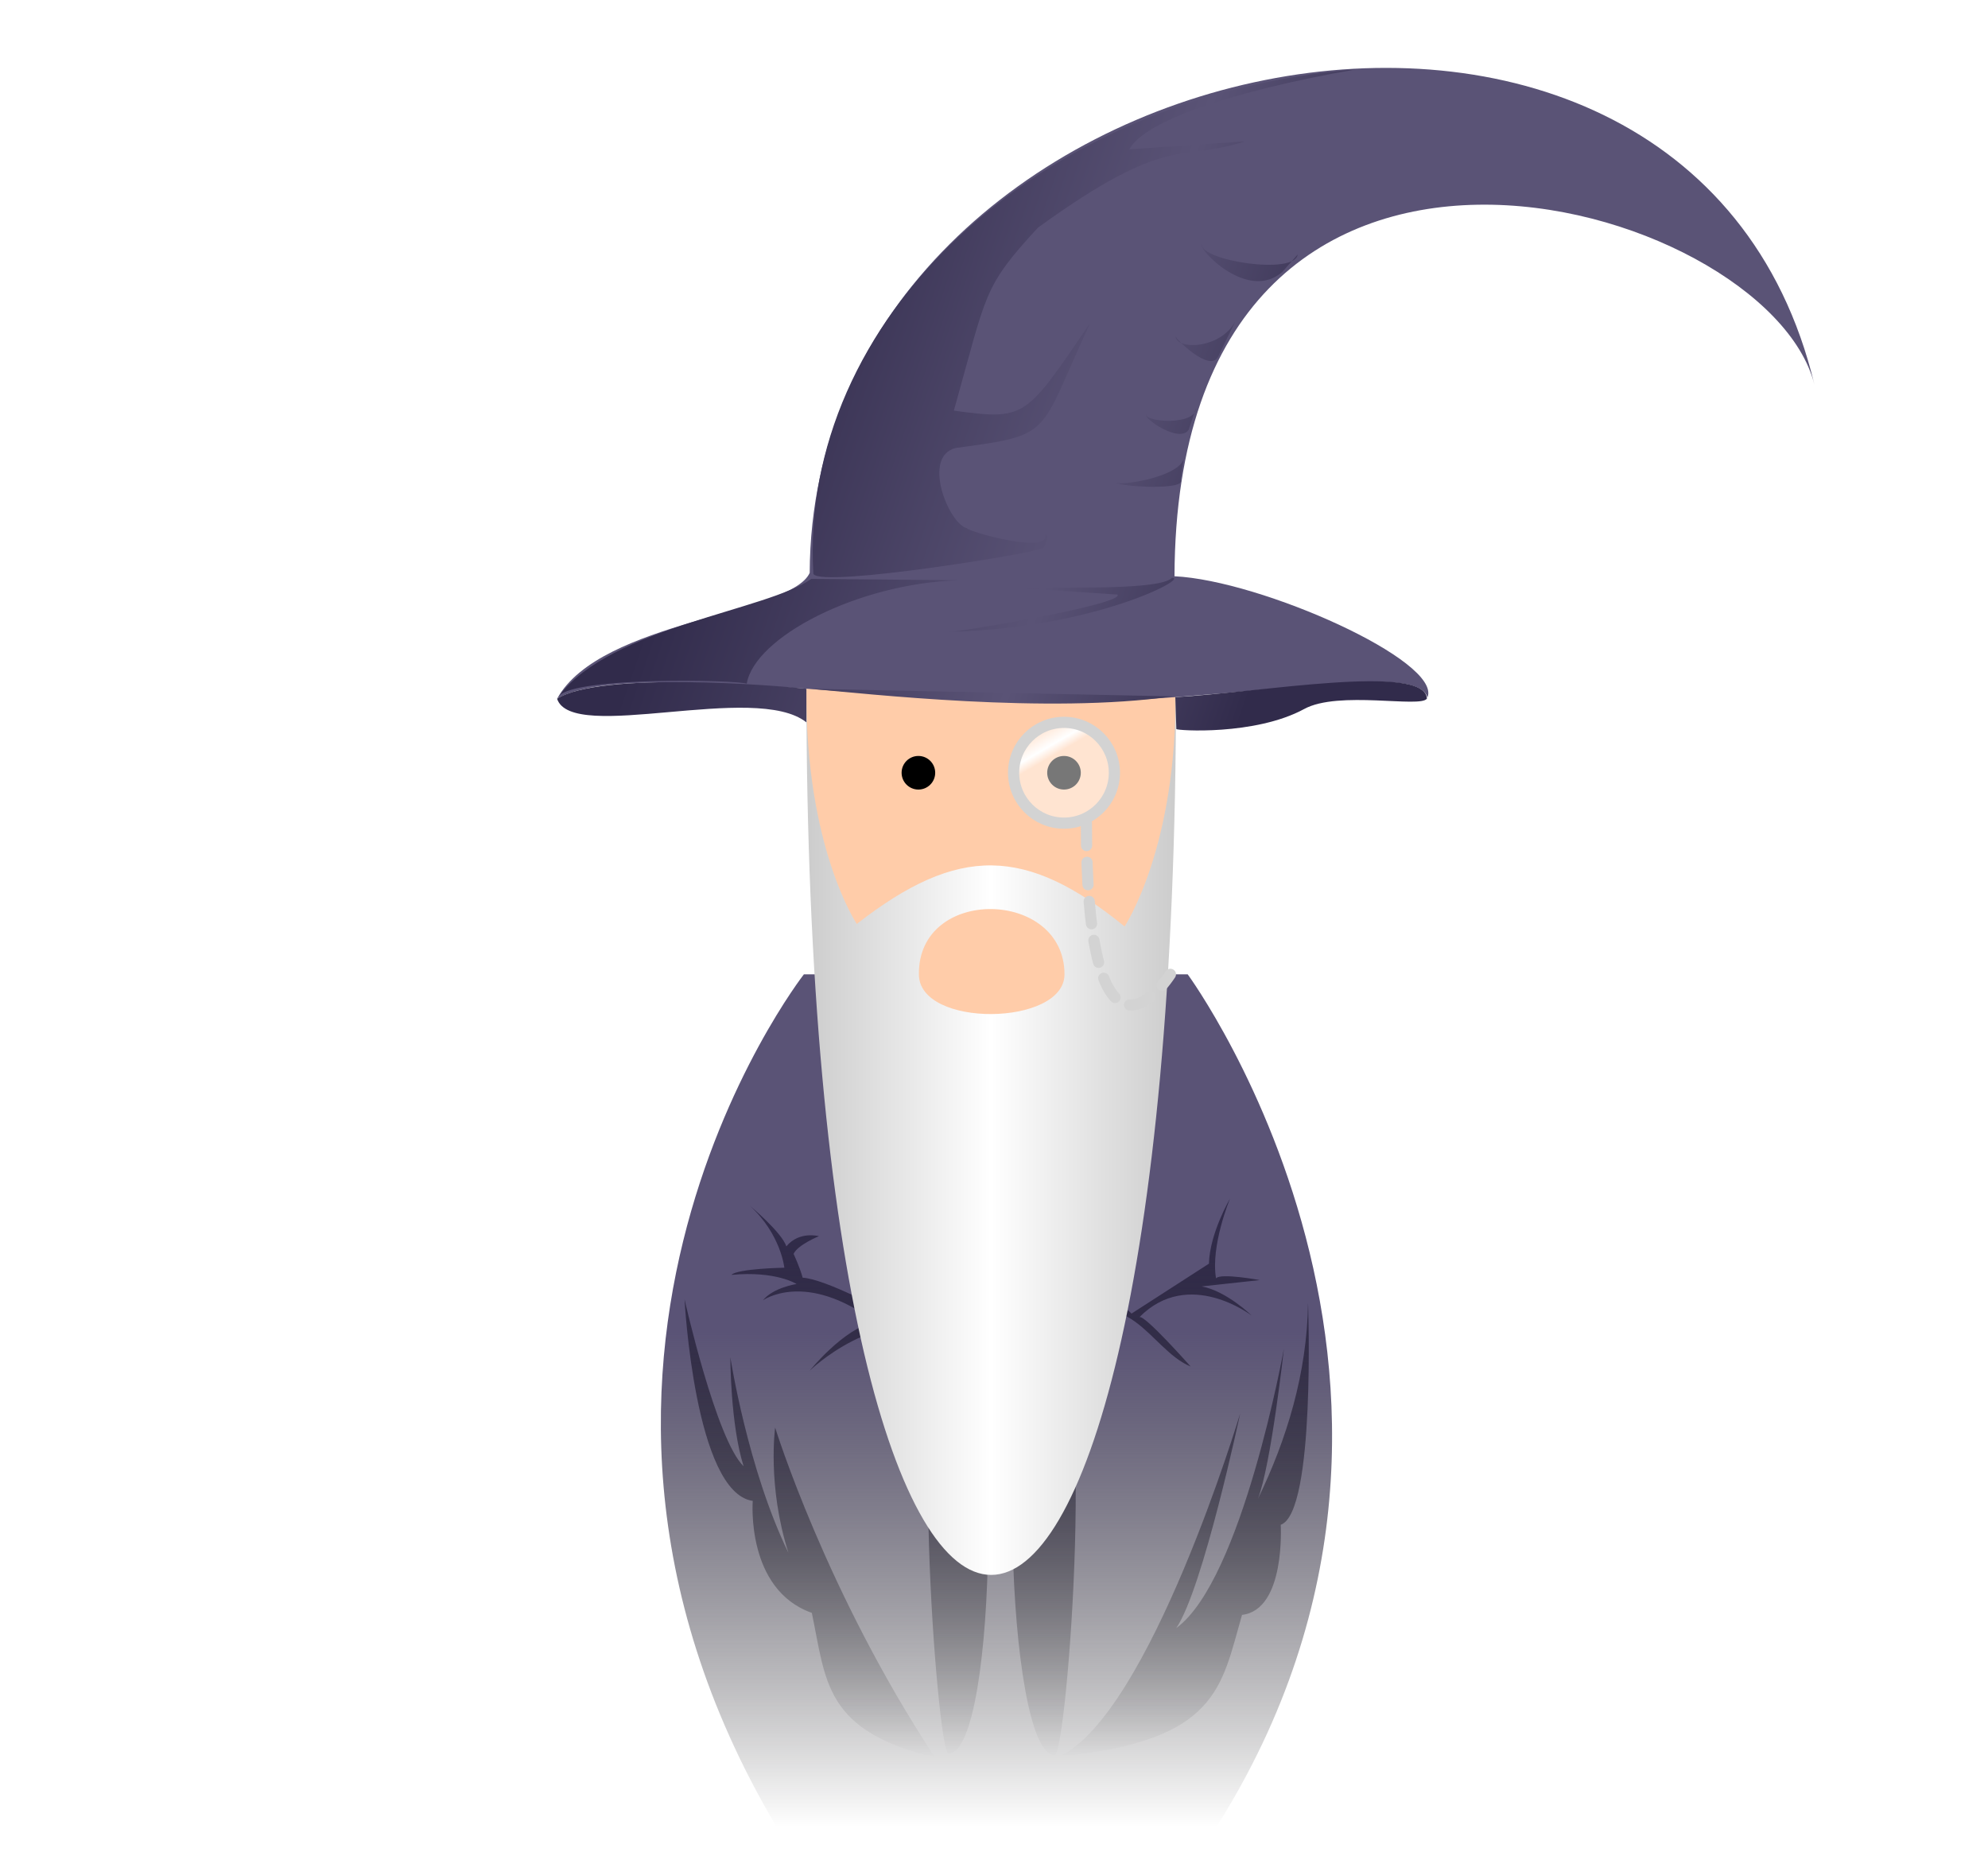
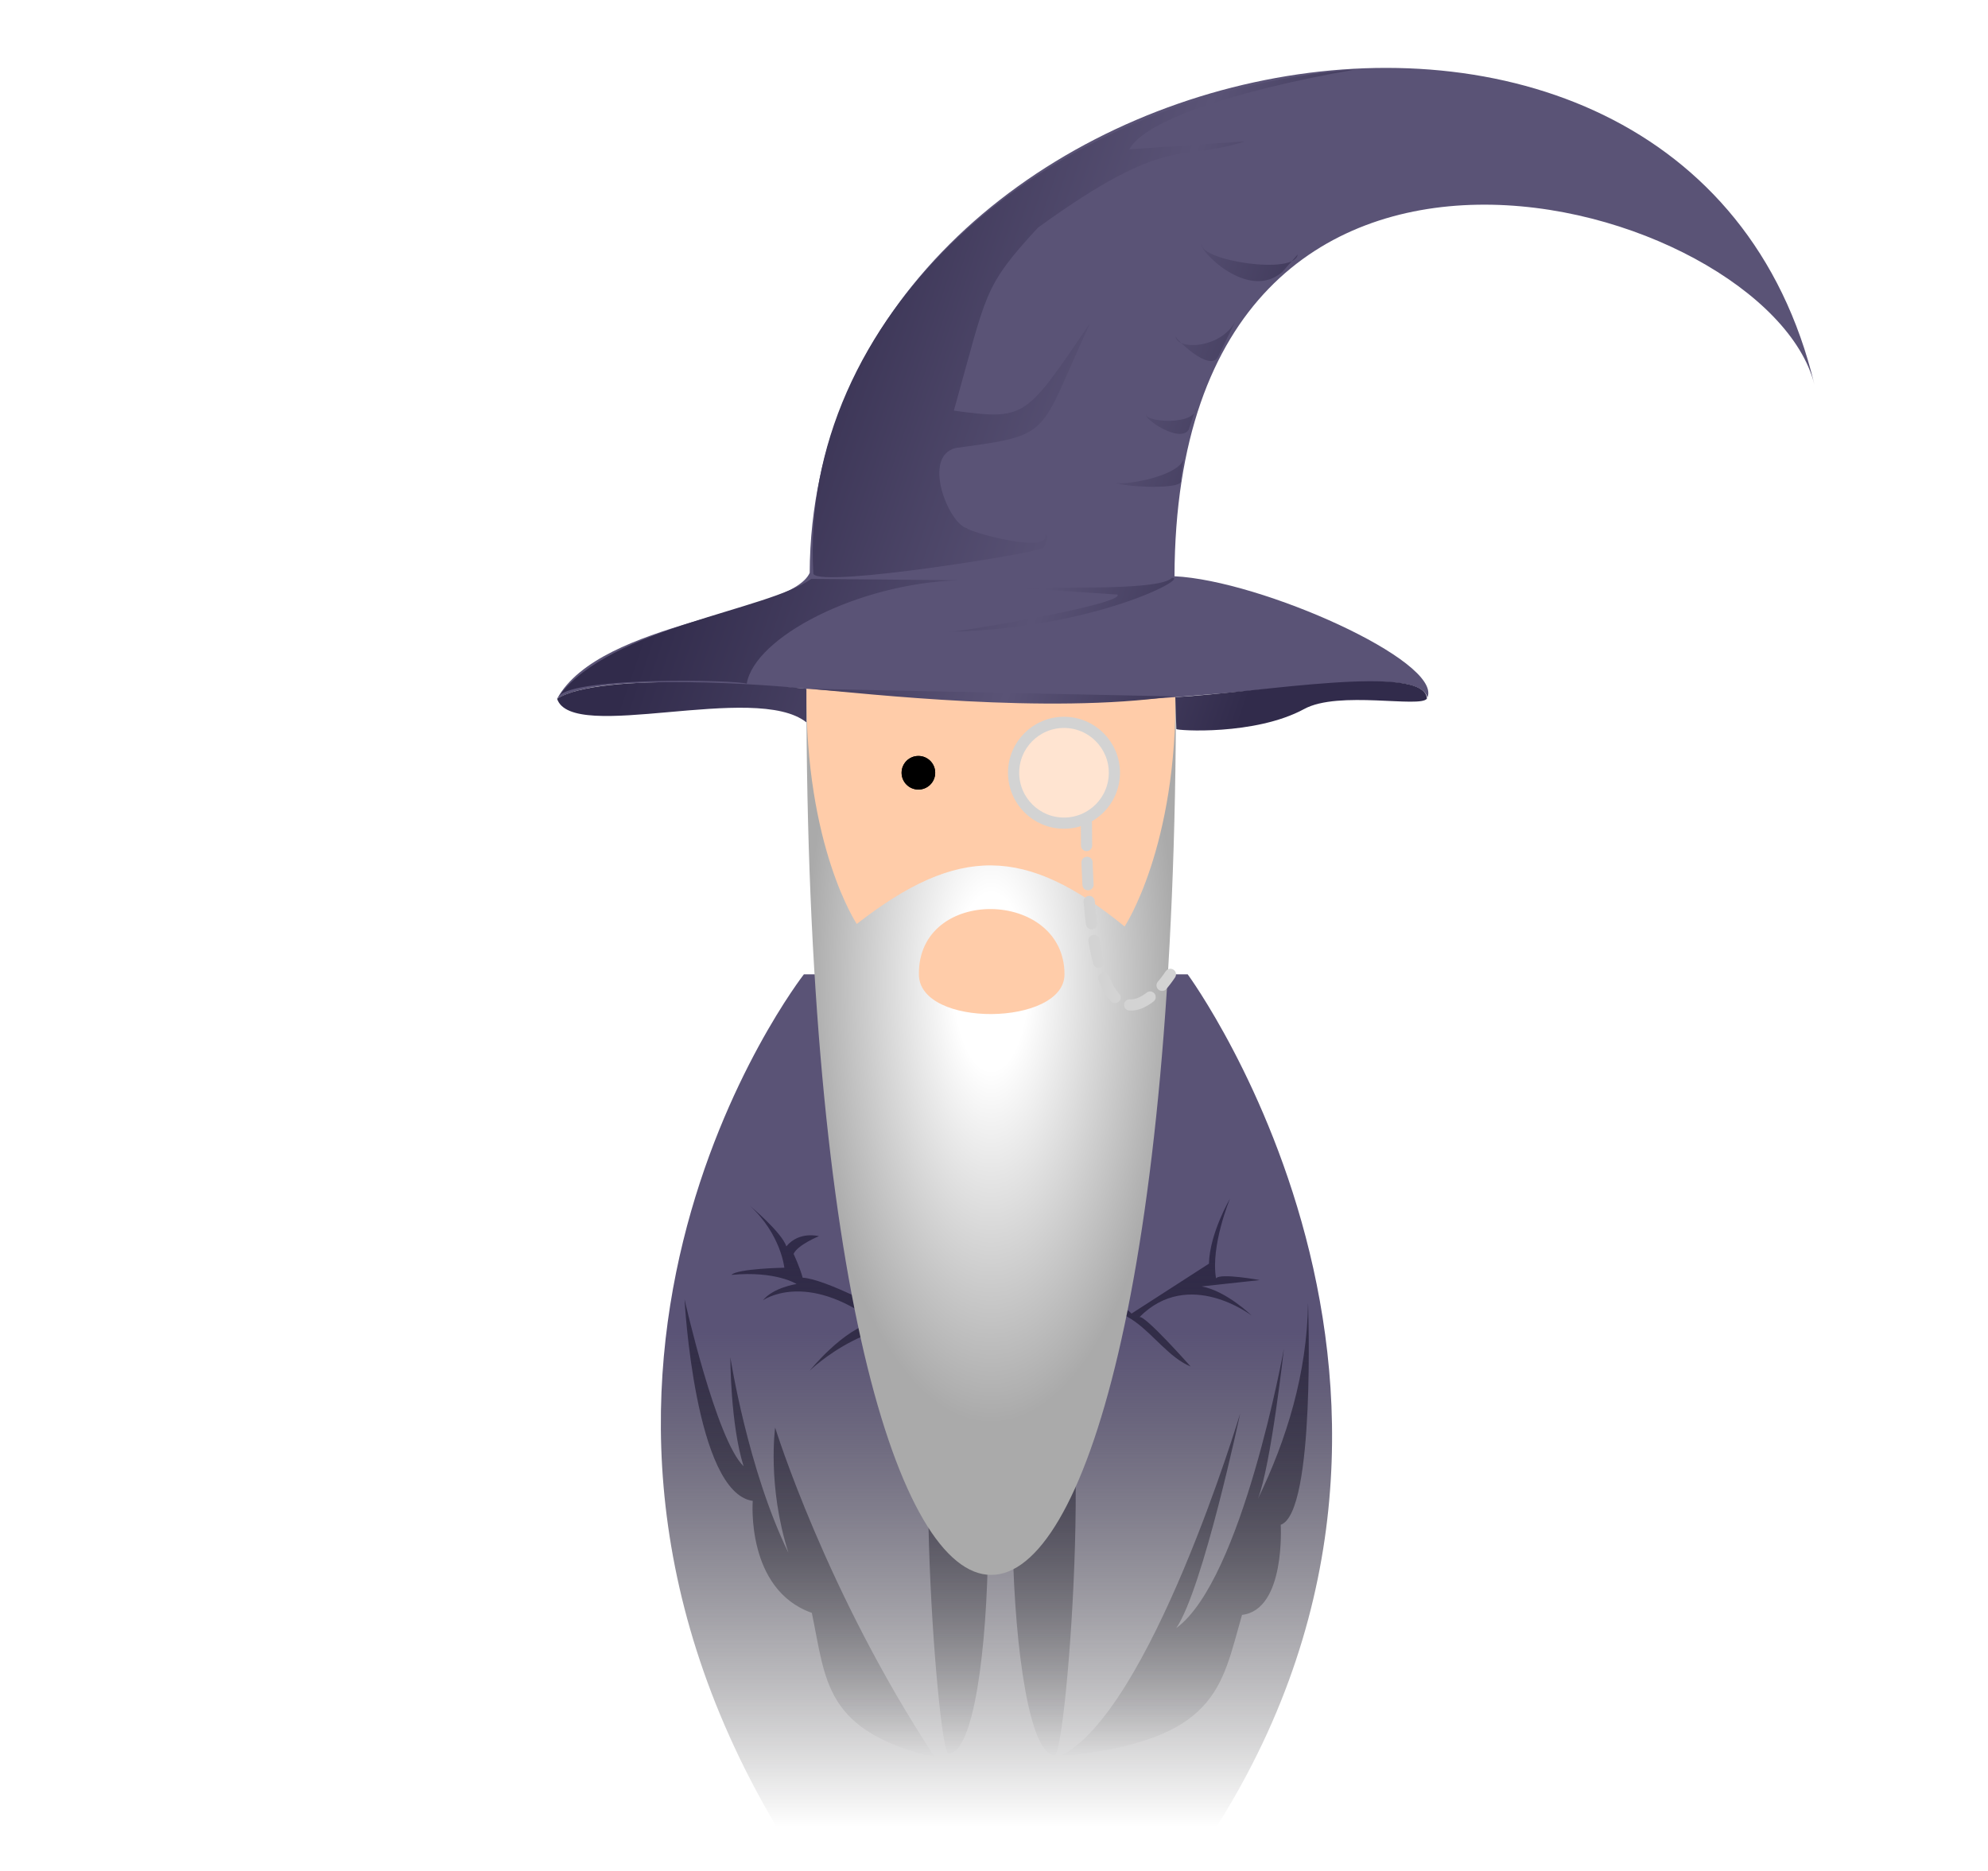
<svg xmlns="http://www.w3.org/2000/svg" viewBox="-95 10 355 334">
  <defs>
    <linearGradient id="body_Grad" gradientTransform="rotate(90)">
      <stop offset="0.4" stop-color="#5a5376" />
      <stop offset="0.95" stop-color="transparent" />
    </linearGradient>
    <linearGradient id="cloth_vally_Grad" gradientTransform="rotate(90)">
      <stop offset="0" stop-color="#312b4b" />
      <stop offset="1" stop-color="transparent" />
    </linearGradient>
-     <linearGradient id="bear_Grad">
-       <stop offset="0" stop-color="#cccccc" />
-       <stop offset="0.5" stop-color="white" />
-       <stop offset="1" stop-color="#cccccc" />
-     </linearGradient>
+     <radialGradient id="bear_Grad" cy="33%" fy="33%" fr="10%" r="0.5">
+       <stop offset="0" stop-color="white" />
+       <stop offset="1" stop-color="#aaaaaa" />
+     </radialGradient>
    <linearGradient id="hat_Grad" gradientTransform="rotate(15,.5,.5)">
      <stop offset="0" stop-color="#312b4b" />
      <stop offset="0.2" stop-color="#312b4b" />
      <stop offset="0.63" stop-color="#5a5376" />
      <stop offset="0.9" stop-color="#312b4b" />
    </linearGradient>
    <linearGradient id="glass_Grad" gradientTransform="rotate(60,.5,.5)">
+       <stop offset="-0.6" stop-color="#ffffff77">
+         <animate id="a1" dur="0.5s" attributeName="offset" from="-0.6" to="1.0" begin="3.8s;a1.end+3.8s" />
+       </stop>
+       <stop offset="-0.3" stop-color="white">
+         <animate id="a2" dur="0.5s" attributeName="offset" from="-0.3" to="1.3" begin="3.8s;a2.end+3.8s" />
+       </stop>
      <stop offset="0" stop-color="#ffffff77">
-         <animate dur="2s" attributeName="offset" from="-0.3" to="1.0" repeatCount="indefinite" />
-       </stop>
-       <stop offset="0.2" stop-color="white">
-         <animate dur="2s" attributeName="offset" from="0" to="1.3" repeatCount="indefinite" />
-       </stop>
-       <stop offset="0.3" stop-color="#ffffff77">
-         <animate dur="2s" attributeName="offset" from="0.3" to="1.6" repeatCount="indefinite" />
+         <animate id="a3" dur="0.5s" attributeName="offset" from="0" to="1.6" begin="3.8s;a3.end+3.8s" />
      </stop>
    </linearGradient>
  </defs>
  <path id="body" fill="url(#body_Grad)" d="M 117.09,184.00            C 117.09,184.00 175.16,263.07 117.00,344.00              117.00,344.00 48.55,344.00 48.55,344.00              -8.92,257.63 48.55,184.00 48.55,184.00              48.55,184.00 117.09,184.00 117.09,184.00 Z" />
  <path id="cloth_valley" fill="url(#cloth_vally_Grad)" d="M 74.33,323.17            C 83.46,323.17 83.83,248.14 75.33,248.67              66.83,249.19 72.33,322.79 74.33,323.17 Z            M 91.96,248.67            C 82.71,248.92 84.46,323.42 93.33,323.42              95.58,323.54 101.21,248.42 91.96,248.67 Z            M 94.15,323.67            C 110.33,316.21 126.46,262.42 126.46,262.42              126.46,262.42 119.83,293.73 115.05,300.74              126.83,292.17 134.27,250.85 134.27,250.85              134.27,250.85 131.97,271.67 129.63,277.66              134.77,267.07 138.41,255.20 138.58,242.67              138.58,242.67 139.97,280.12 133.70,282.30              133.70,282.30 134.61,297.48 126.79,298.39              123.06,311.30 122.52,320.94 94.15,323.67 Z            M 94.15,247.30            C 106.46,238.04 110.21,250.98 117.61,254.03              117.61,254.03 109.27,244.60 108.46,245.23              117.27,236.29 128.52,244.94 128.52,244.94              128.52,244.94 124.02,240.54 119.58,239.73              119.58,239.73 129.96,238.60 129.96,238.60              129.96,238.60 122.90,237.29 122.15,238.29              121.15,232.42 124.65,224.04 124.65,224.04              124.65,224.04 121.02,230.23 120.88,235.67              120.88,235.67 107.06,244.58 107.06,244.58              103.02,240.23 94.15,247.30 94.15,247.30 Z            M 71.97,323.85            C 52.15,319.12 52.52,310.21 49.97,298.03              38.15,293.85 39.42,278.03 39.42,278.03              29.06,276.58 27.24,242.03 27.24,242.03              27.24,242.03 32.88,267.12 37.79,271.85              35.42,264.39 35.42,252.39 35.42,252.39              35.42,252.39 38.52,272.39 45.79,287.30              41.97,275.30 43.42,264.94 43.42,264.94              43.42,264.94 52.52,294.39 71.97,323.85 Z            M 74.52,247.48            C 61.46,243.17 49.58,254.79 49.58,254.79              49.58,254.79 55.58,247.29 61.21,246.04              48.83,236.79 41.24,242.21 41.24,242.21              43.08,239.92 47.24,239.30 47.24,239.30              47.24,239.30 43.58,236.92 35.61,237.67              36.71,236.54 45.06,236.39 45.06,236.39              45.06,236.39 44.46,230.42 38.88,225.30              38.88,225.30 44.58,230.04 45.42,232.58              47.71,229.79 51.24,230.76 51.24,230.76              51.24,230.76 47.46,232.29 46.71,233.92              46.71,233.92 47.83,236.29 48.33,238.17              52.46,238.42 63.06,244.21 63.06,244.21              63.06,244.21 68.33,244.67 74.52,247.48 Z" />
  <path id="f_beard" fill="url(#bear_Grad)" d="M 49.00,133.00            C 49.00,344.00 115.00,344.00 115.00,133.00              115.00,133.00 49.00,133.00 49.00,133.00 Z" />
  <path id="f_face" fill="#ffcca9" d="M 49.00,133.00            C 49.00,133.00 114.91,133.09 114.91,133.09              115.27,161.27 105.82,175.45 105.82,175.45              88.18,161.09 76.12,160.88 58.00,175.00              58.00,175.00 48.75,161.25 49.00,133.00 Z            M 95.09,184.00            C 95.09,193.27 69.09,193.64 69.09,184.00              68.91,168.18 95.09,168.73 95.09,184.00 Z" />
  <path id="hat" fill="#5a5376" d="M 159.91,134.55            C 157.73,127.18 120.72,136.96 81.36,135.27              42.73,132.76 14.03,129.36 4.50,134.75              12.25,120.75 46.25,119.75 49.59,112.30              49.95,17.20 206.25,-16.08 229.00,78.67              220.64,45.39 115.09,14.91 114.73,112.91              130.18,113.64 162.53,128.05 159.91,134.55 Z">
  </path>
  <path id="hat_valley" fill="url(#hat_Grad)" d="M 114.27,113.18            C 117.60,113.11 100.32,122.27 74.55,122.82              74.77,123.12 105.87,117.95 104.55,116.18              104.55,116.18 88.36,115.09 88.36,115.09              88.88,114.56 112.02,115.79 114.27,113.18 Z            M 147.27,22.36            C 124.67,26.33 109.33,31.67 106.67,36.67              106.67,36.67 127.25,35.25 127.25,35.25              115.69,39.06 113.96,33.54 90.33,50.67              80.46,61.42 81.33,62.00 75.33,83.33              88.21,85.08 88.10,84.67 99.67,67.67              90.27,87.98 93.29,87.62 75.67,90.00              69.54,91.50 74.42,103.58 77.67,104.33              77.80,104.91 92.50,109.09 91.69,105.44              92.21,105.38 92.10,107.80 90.94,107.94              91.10,108.56 51.78,115.03 50.25,112.50              47.56,67.25 90.00,27.00 147.27,22.36 Z            M 136.73,55.45            C 136.22,59.20 119.24,56.51 119.64,53.64              118.81,54.37 127.81,63.98 134.00,58.55              134.00,58.55 136.73,55.45 136.73,55.45 Z            M 125.82,66.91            C 123.45,72.36 114.97,72.64 114.91,70.00              114.75,70.36 121.15,76.72 122.55,73.64              122.55,73.64 125.82,66.91 125.82,66.91 Z            M 116.36,92.00            C 115.27,95.27 105.11,96.76 104.36,96.18              104.85,96.93 117.10,97.62 115.82,95.64              115.82,95.64 116.36,92.00 116.36,92.00 Z            M 4.48,134.78            C 12.30,129.83 43.78,132.43 49.00,133.00              49.00,133.00 49.00,139.00 49.00,139.00              39.91,131.73 7.09,142.82 4.48,134.78 Z            M 114.88,134.50            C 114.88,134.50 115.06,140.19 115.06,140.19              115.11,140.48 129.12,141.38 137.88,136.62              144.00,133.25 158.76,136.50 159.81,134.75              159.44,128.38 129.75,133.69 114.88,134.50 Z            M 76.25,113.62            C 76.25,113.62 49.88,113.38 49.88,113.38              42.00,119.00 14.00,122.00 4.82,134.29              7.78,130.83 36.28,131.40 38.35,132.09              39.73,123.82 58.09,114.18 76.25,113.62 Z            M 49.64,133.00            C 60.00,133.91 92.18,137.55 114.36,134.36M 118.55,82.91            C 118.48,85.99 109.61,85.43 109.64,84.00              109.17,84.73 115.65,89.25 117.27,86.73              117.27,86.73 118.55,82.91 118.55,82.91 Z" />
-   <circle id="righteye" fill="black" cx="69" cy="148" r="3" stroke="none" stroke-width="3">
-     <animate attributeName="r" values="3;3;0;3" dur="2s" repeatCount="indefinite" calcMode="spline" keyTimes="0;0.9;0.95;1" keySplines="0 0 1 1;0 0 1 1;0 0 1 1" />
-   </circle>
-   <circle id="lefteye" fill="black" cx="95" cy="148" r="3" stroke="none" stroke-width="3">
-     <animate attributeName="r" values="3;3;0;3" dur="2s" repeatCount="indefinite" calcMode="spline" keyTimes="0;0.9;0.95;1" keySplines="0 0 1 1;0 0 1 1;0 0 1 1" />
-   </circle>
+   <path id="righteye" fill="black" d="M 66,148 a 3,3 0 1,1 6,0 a 3,3 0 1,1 -6,0">
+     <animate attributeName="d" values="M 66,148 a 3,3 0 1,1 6,0 a 3,3 0 1,1 -6,0;M 66,148 a 3,3 0 1,1 6,0 a 3,3 0 1,1 -6,0;M 66,148 a 3,0.5 0 1,1 6,0 a 3,0.5 0 1,1 -6,0;M 66,148 a 3,0.5 0 1,1 6,0 a 3,0.5 0 1,1 -6,0;M 66,148 a 3,3 0 1,1 6,0 a 3,3 0 1,1 -6,0;M 66,148 a 3,3 0 1,1 6,0 a 3,3 0 1,1 -6,0" dur="10.7s" repeatCount="indefinite" calcMode="spline" keyTimes="0;0.69;0.7;0.98;0.99;1" keySplines="0 0 1 1;0 0 1 1;0 0 1 1;0 0 1 1;0 0 1 1" />
+   </path>
+   <path id="lefteye" fill="black" d="M 66,148 a 3,3 0 1,1 6,0 a 3,3 0 1,1 -6,0">
+     <animate attributeName="d" values="M 92,148 a 3,3 0 1,1 6,0 a 3,3 0 1,1 -6,0;M 92,148 a 3,3 0 1,1 6,0 a 3,3 0 1,1 -6,0;M 92,148 a 3,0.5 0 1,1 6,0 a 3,0.5 0 1,1 -6,0;M 92,148 a 3,0.5 0 1,1 6,0 a 3,0.5 0 1,1 -6,0;M 92,148 a 3,3 0 1,1 6,0 a 3,3 0 1,1 -6,0;M 92,148 a 3,3 0 1,1 6,0 a 3,3 0 1,1 -6,0" dur="10.7s" repeatCount="indefinite" calcMode="spline" keyTimes="0;0.69;0.7;0.98;0.99;1" keySplines="0 0 1 1;0 0 1 1;0 0 1 1;0 0 1 1;0 0 1 1" />
+   </path>
  <circle id="glass" fill="url(#glass_Grad)" cx="95" cy="148" r="9" stroke="lightgray" stroke-width="2" />
  <path id="glasslead" stroke="lightgray" stroke-width="2" fill="none" stroke-linecap="round" stroke-dasharray="4 3" d="M 99,157 C 99,200 110,190 114,184" />
</svg>
